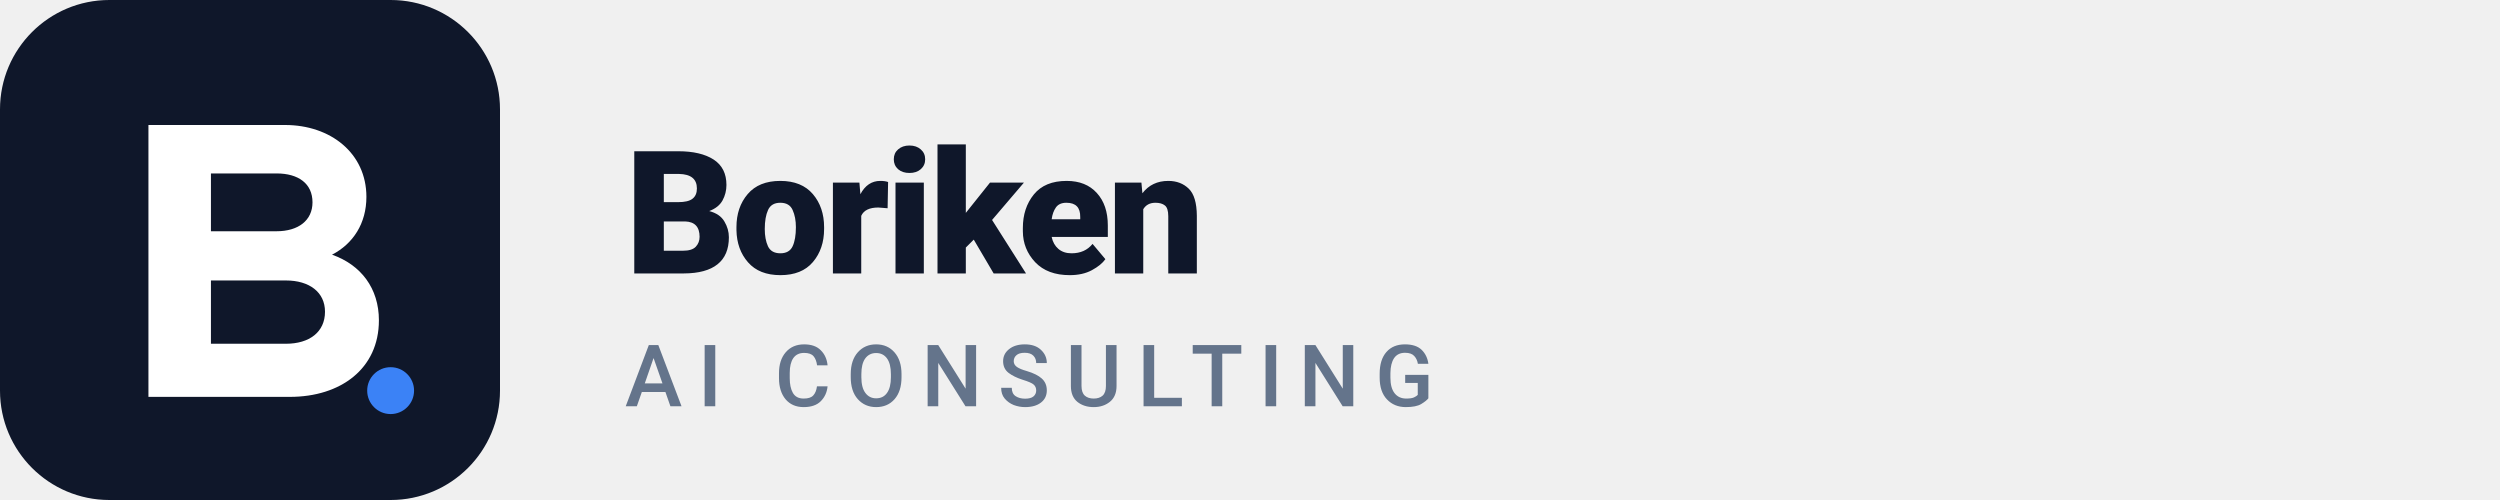
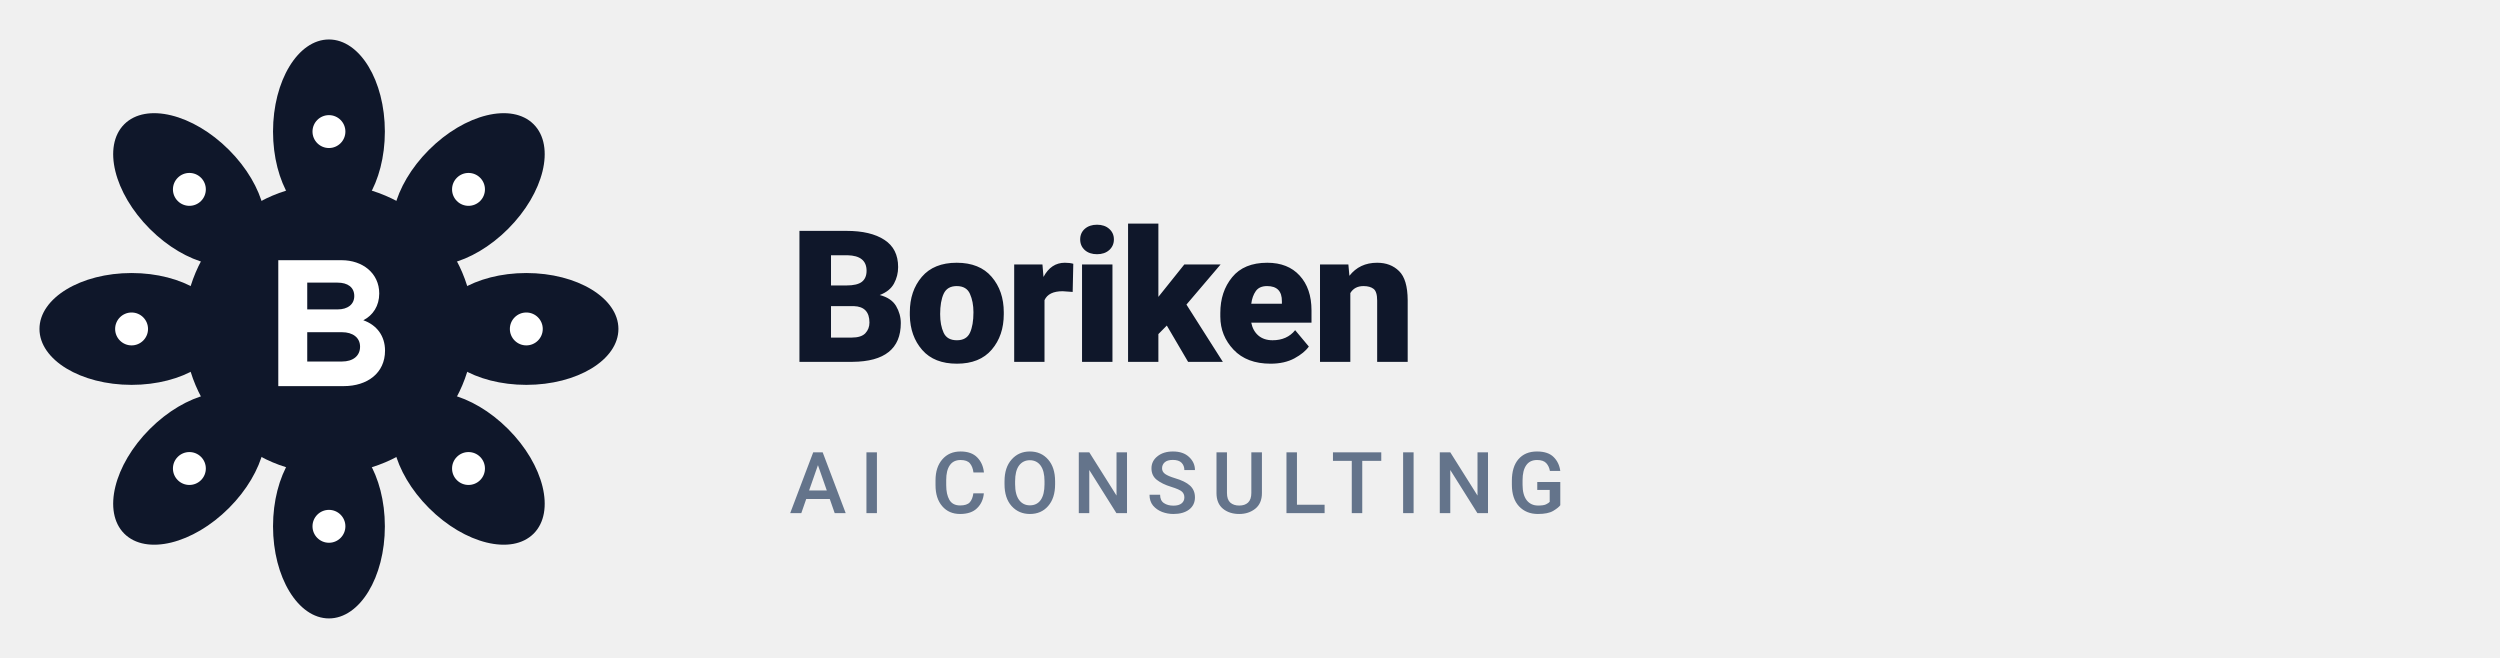
- <svg xmlns="http://www.w3.org/2000/svg" viewBox="0 0 320 64" width="320" height="64">
-   <rect x="0" y="0" width="64" height="64" rx="14" fill="#0f172a" />
-   <path d="M19 16h17.5c5.8 0 10.4 3.6 10.4 9.2 0 3.4-1.7 6-4.4 7.4 3.7 1.3 6 4.3 6 8.4 0 6.2-4.9 9.8-11.4 9.8H19V16zm8 13.6h8.4c2.8 0 4.6-1.4 4.6-3.7 0-2.4-1.8-3.7-4.6-3.7H27v7.4zm0 14.4h9.6c3 0 5-1.5 5-4.1 0-2.5-2-4-5-4H27v8.1z" fill="#ffffff" />
-   <circle cx="50" cy="50" r="3" fill="#3b82f6" />
-   <text x="80" y="35" font-family="ui-sans-serif, system-ui, -apple-system, BlinkMacSystemFont, 'Segoe UI', Roboto, sans-serif" font-size="22" font-weight="800" fill="#0f172a" letter-spacing="-0.5">Boriken</text>
-   <text x="80" y="52" font-family="ui-sans-serif, system-ui, -apple-system, BlinkMacSystemFont, 'Segoe UI', Roboto, sans-serif" font-size="11" font-weight="500" fill="#64748b" letter-spacing="2">AI CONSULTING</text>
+ <svg xmlns="http://www.w3.org/2000/svg" viewBox="0 0 380 100" width="380" height="100">
+   <defs>
+     <g id="petal">
+       <ellipse cx="80" cy="50" rx="14" ry="8.5" fill="#0f172a" />
+       <circle cx="80" cy="50" r="2.5" fill="#ffffff" />
+     </g>
+   </defs>
+   <use href="#petal" transform="rotate(0 50 50)" />
+   <use href="#petal" transform="rotate(45 50 50)" />
+   <use href="#petal" transform="rotate(90 50 50)" />
+   <use href="#petal" transform="rotate(135 50 50)" />
+   <use href="#petal" transform="rotate(180 50 50)" />
+   <use href="#petal" transform="rotate(225 50 50)" />
+   <use href="#petal" transform="rotate(270 50 50)" />
+   <use href="#petal" transform="rotate(315 50 50)" />
+   <circle cx="50" cy="50" r="22" fill="#0f172a" />
+   <g transform="translate(50 50) scale(0.55) translate(-33 -35)">
+     <path d="M19 16h17.5c5.8 0 10.4 3.6 10.4 9.2 0 3.4-1.7 6-4.4 7.4 3.7 1.3 6 4.3 6 8.4 0 6.2-4.9 9.8-11.4 9.8H19V16zm8 13.6h8.4c2.8 0 4.6-1.4 4.6-3.7 0-2.4-1.8-3.7-4.6-3.7H27v7.4zm0 14.4h9.6c3 0 5-1.5 5-4.1 0-2.5-2-4-5-4H27v8.1z" fill="#ffffff" />
+   </g>
+   <text x="120" y="55" font-family="ui-sans-serif, system-ui, -apple-system, BlinkMacSystemFont, 'Segoe UI', Roboto, sans-serif" font-size="28" font-weight="800" fill="#0f172a" letter-spacing="-0.5">Boriken</text>
+   <text x="120" y="78" font-family="ui-sans-serif, system-ui, -apple-system, BlinkMacSystemFont, 'Segoe UI', Roboto, sans-serif" font-size="13" font-weight="500" fill="#64748b" letter-spacing="2">AI CONSULTING</text>
</svg>
